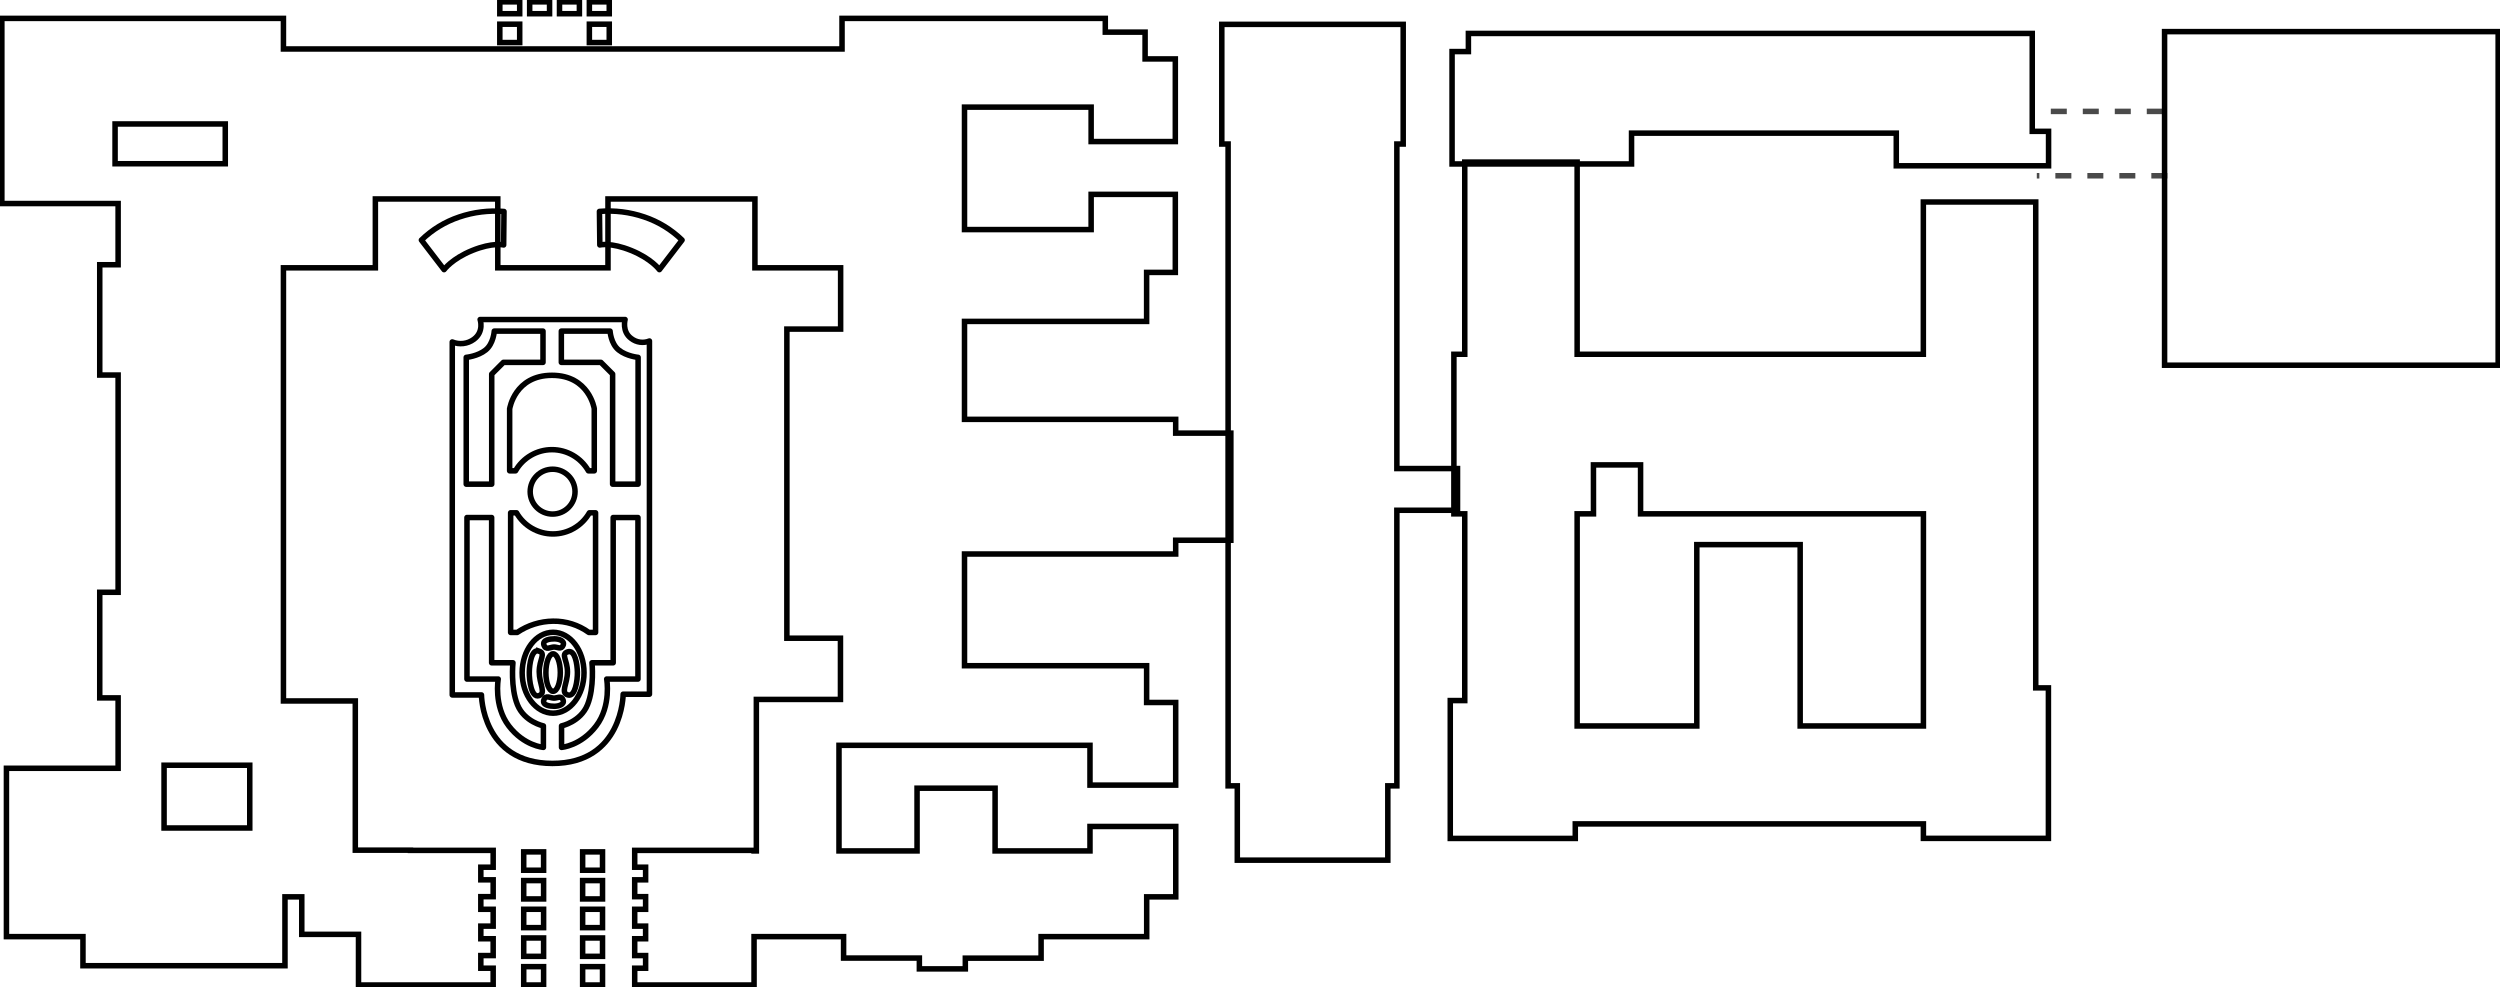
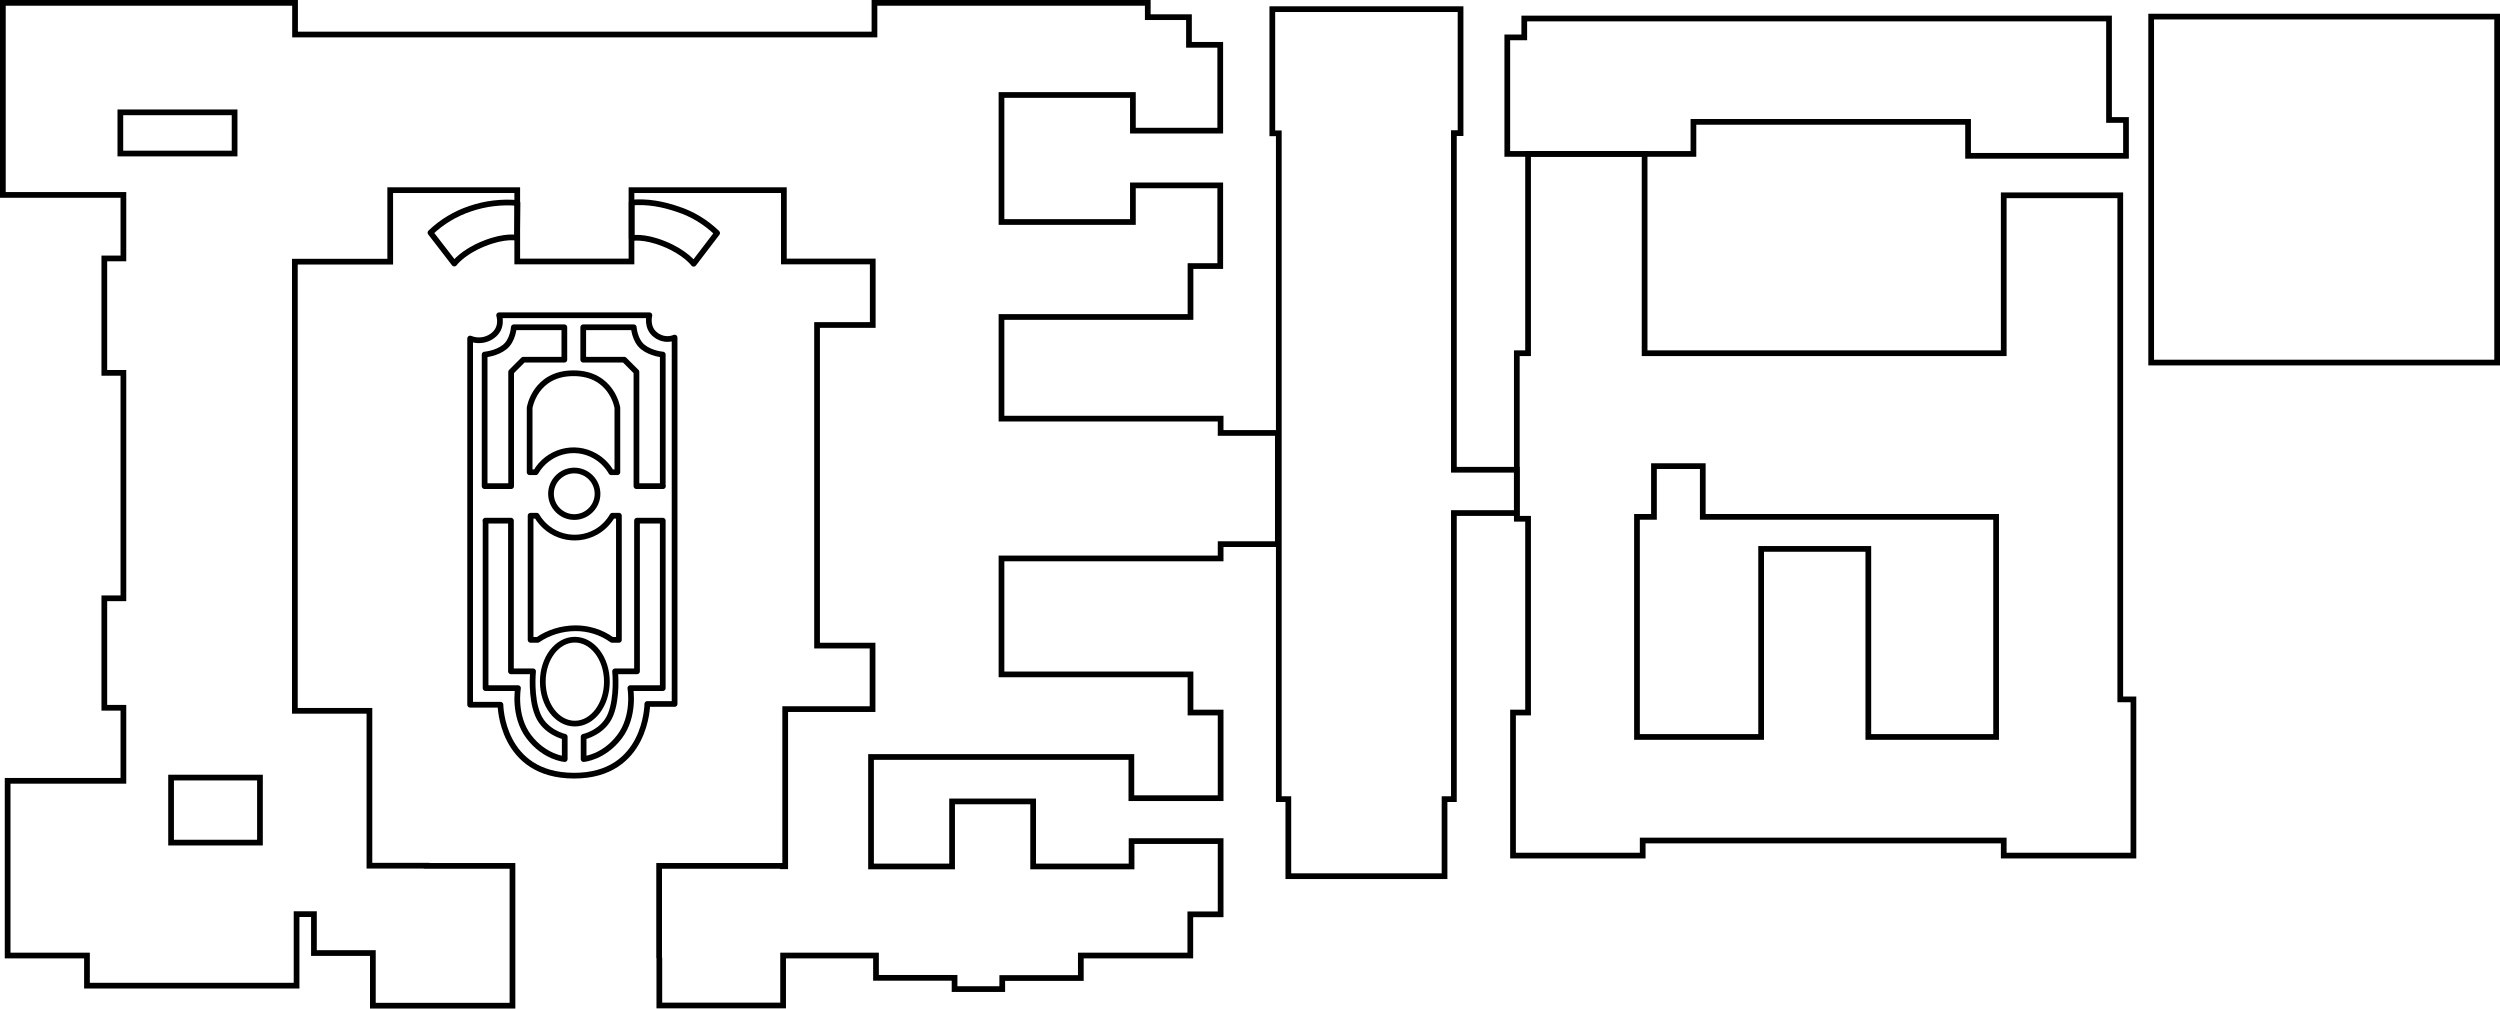
- <svg xmlns="http://www.w3.org/2000/svg" id="svg2" viewBox="0 0 1359.82 536.78">
-   <defs>
-     <style>
-             .cls-1,.cls-2,.cls-3,.cls-4,.cls-5{fill:none;stroke:#000;stroke-width:3px}.cls-1{stroke-miterlimit:10}.cls-2,.cls-3{stroke-linejoin:round}.cls-3{stroke-linecap:round}.cls-4,.cls-5{stroke-miterlimit:2.18}.cls-5{stroke-opacity:.71;stroke-dasharray:8.7 8.7}
-         </style>
-   </defs>
+ <svg xmlns="http://www.w3.org/2000/svg" version="1.1" id="svg2" x="0px" y="0px" viewBox="0 0 1310.8 528.8" style="enable-background:new 0 0 1310.8 528.8;" xml:space="preserve">
+   <style type="text/css">
+ 	.st0{fill:none;stroke:#000000;stroke-width:3;stroke-miterlimit:10;}
+ 	.st1{fill:none;stroke:#000000;stroke-width:3;stroke-linejoin:round;}
+ 	.st2{fill:none;stroke:#000000;stroke-width:3;stroke-linecap:round;stroke-linejoin:round;}
+ 	.st3{fill:none;stroke:#000000;stroke-width:3;stroke-miterlimit:2.18;}
+ </style>
  <g id="layer2">
    <g id="g4695">
      <g id="g4652">
-         <path id="rect3145" class="cls-1" d="M1,10V110.71H64.25V144h-10V204h10V322.16h-10V379.6h10v38.29H3.5v91.57H45.12v15.82H155V487.82h9.14v20.4H195v27.56h73.25v-9.14h-6.72v-6.88h6.72v-9.15h-6.72v-6.86h6.72v-9.16h-6.72v-6.87h6.72v-9.16h-6.72V471.7h6.72v-9.16H223.26v-.11h-30V381.27H154.17V145.67h50V108.22h66.59v37.45h59.94V108.22h79.92v37.45h46.62V179H428V347.14h29.15v33.3H411.4v82.4h-1.25v-.3H345.23v9.16h5.94v6.86h-5.94v9.16h5.94v6.87h-5.94v9.16h5.94v6.86h-5.94v9.15h5.94v6.88h-5.94v9.14h64.92V509.46h48.7v11.66h41.22V527h25v-5.83h41.21V509.46h57.44V487.82h15.81V449.54H592.87v13.3H541.26V428.72H498.81v34.12H456.35V405.4H592.87v21.65h46.62V382.1H623.68v-20H524.62V301.34H639.49v-7.48h30V235.59h-30V228.1H524.62V174.82h99.06V148.17h15.61V105.72H593.5v19.15H524.62V58.27H593.5V77h45.79V32.05H622.85V17.48H601.2V10H458V26.64H154.17V10ZM62.59,67.43h59.94V89.06H62.59V67.43Zm26.65,348.8h46.61v34.14H89.24V416.23Z" />
-         <g id="g3268">
-           <rect id="rect3227" class="cls-1" x="284.86" y="463.36" width="10.82" height="9.99" />
-           <rect id="rect3227-1" class="cls-1" x="284.86" y="478.97" width="10.82" height="9.99" />
-           <rect id="rect3227-7" class="cls-1" x="284.86" y="494.58" width="10.82" height="9.99" />
-           <rect id="rect3227-11" class="cls-1" x="284.86" y="510.19" width="10.82" height="9.99" />
-           <rect id="rect3227-5" class="cls-1" x="284.86" y="525.79" width="10.82" height="9.99" />
-         </g>
-         <g id="g3268-2">
-           <rect id="rect3227-76" class="cls-1" x="316.91" y="463.36" width="10.82" height="9.99" />
-           <rect id="rect3227-1-1" class="cls-1" x="316.91" y="478.97" width="10.82" height="9.99" />
-           <rect id="rect3227-7-4" class="cls-1" x="316.91" y="494.58" width="10.82" height="9.99" />
-           <rect id="rect3227-11-2" class="cls-1" x="316.91" y="510.19" width="10.82" height="9.99" />
-           <rect id="rect3227-5-3" class="cls-1" x="316.91" y="525.79" width="10.82" height="9.99" />
-         </g>
-         <rect id="rect3227-7-5" class="cls-1" x="271.86" y="1" width="10.82" height="6.46" />
-         <rect id="rect3227-11-7" class="cls-1" x="320.57" y="13.16" width="10.82" height="9.99" />
-         <rect id="rect3227-5-6" class="cls-1" x="271.86" y="13.16" width="10.82" height="9.99" />
-         <rect id="rect3227-7-5-1" class="cls-1" x="320.57" y="1" width="10.82" height="6.46" />
-         <rect id="rect3227-7-5-8" class="cls-1" x="288.1" y="1" width="10.82" height="6.46" />
-         <rect id="rect3227-7-5-9" class="cls-1" x="304.33" y="1" width="10.82" height="6.46" />
-         <path id="path3364" class="cls-2" d="M229.21,130.58l12.33,16.08s4.27-5.92,15.35-10.42,17.06-3,17.06-3l.19-18.21a60.17,60.17,0,0,0-24.35,3A54.25,54.25,0,0,0,229.21,130.58Z" />
-         <path id="path3364-9" class="cls-2" d="M371,130.58l-12.33,16.08s-4.27-5.92-15.35-10.42-17.06-3-17.06-3L326.06,115a60.17,60.17,0,0,1,24.35,3A54.25,54.25,0,0,1,371,130.58Z" />
-         <path id="path4193" class="cls-2" d="M312.78,267.42a12.2,12.2,0,1,1-12.2-12.2A12.2,12.2,0,0,1,312.78,267.42Z" />
-         <path id="rect4195" class="cls-3" d="M277.21,222.27v33.82h3.2a22.83,22.83,0,0,1,39.65,0h3.18V222.27s-2.79-18.13-23-18.13-23,18.13-23,18.13Z" />
-         <path id="rect4195-5" class="cls-3" d="M277.75,344V278.93h3.19a22.84,22.84,0,0,0,39.65,0h3.35V344h-3.65a32.36,32.36,0,0,0-19.45-6.13A35.33,35.33,0,0,0,281.33,344Z" />
-         <path id="path4260" class="cls-3" d="M254,281.5h13.42v79H279s-1.35,13.49,2.45,22.84,14.12,11.5,14.12,11.5v11.68s-10.51-.77-18.83-11.68S271,369.36,271,369.36H254Z" />
-         <path id="path4262" class="cls-3" d="M261.88,378H246V186a12,12,0,0,0,11.68-1.39c5.79-4.22,3.48-10.81,3.48-10.81H340s-1.82,6.52,3.31,10.28a10,10,0,0,0,9.94,1.4V377.6h-14.3s-.16,37.72-38.52,37.65S261.88,378,261.88,378Z" />
-         <path id="path4264" class="cls-3" d="M253.6,263.35h13.86V203.46l6.36-6.36h21.53v-17h-26.5s-.4,6.84-4.7,10.28-10.55,4-10.55,4Z" />
-         <path id="path4264-4" class="cls-3" d="M347.08,263.35H333.22V203.46l-6.36-6.36H305.33v-17h26.5s.4,6.84,4.71,10.28,10.54,4,10.54,4Z" />
-         <path id="path4260-3" class="cls-3" d="M347,281.5H333.53v79H322s1.36,13.49-2.44,22.84-14.12,11.5-14.12,11.5v11.68s10.5-.77,18.83-11.68S330,369.36,330,369.36H347Z" />
-         <path id="path4302" class="cls-3" d="M317.67,365.92c0,12.13-7.54,22-16.83,22s-16.82-9.83-16.82-22,7.53-22,16.82-22,16.83,9.84,16.83,22Z" />
-         <path id="path4304" class="cls-3" d="M304.77,365.83c0,5.63-1.76,10.2-3.93,10.2s-3.92-4.57-3.92-10.2h0c0-5.63,1.76-10.2,3.92-10.2S304.77,360.2,304.77,365.83Z" />
-         <path id="path4308" class="cls-4" d="M293.13,354.15c-4-1.35-5.14,7.05-5.23,11.44s1.13,14.15,5.23,12.8.17-6.2.17-13,3.82-9.92-.17-11.27Z" />
-         <path id="path4308-1" class="cls-4" d="M308.83,354.54c4-1.3,5.14,6.83,5.23,11.07s-1.13,13.69-5.23,12.39-.17-6-.17-12.56S304.84,355.85,308.83,354.54Z" />
-         <path id="path4308-1-2" class="cls-4" d="M306.26,380.66c1,2.59-2.5,3.5-4.75,3.51s-6.72-.49-5.7-3.45,3.58-1,5.51-1,3.94-1.61,4.94,1Z" />
-         <path id="path4308-1-2-3" class="cls-4" d="M306.32,351c1-2.59-2.51-3.51-4.75-3.52s-6.73.5-5.7,3.45,3.58,1,5.51,1,3.94,1.61,4.94-1Z" />
-         <path id="rect4364" class="cls-1" d="M664.57,13.25V78.34H668v349.1H673v40.43h81.87V427.44h4.92V277.55h33V254.86h-33V78.34h3.45V13.25Z" />
-         <path id="rect4376" class="cls-1" d="M796.72,88.18V192.7h-5.91v86.79h5.91V381.05h-7.88v75h68v-7.91h189.35V456h68V374.15h-6.9V109.87h-61.13V192.7H857.85V88.18Zm70,164.68h25.63v26.63h153.85V394.87H979.16V296.25H922.94v98.62H857.85V279.49h8.89Z" />
-         <path id="rect4397" class="cls-1" d="M798.7,18.19v9.86h-8.88V89.18h97.62V72.42h144V90.18h82.83V71.44h-8.87V18.19Z" />
-         <rect id="rect4404" class="cls-1" x="1177.37" y="17.2" width="181.45" height="181.45" />
-         <path id="path4407" class="cls-5" d="M1176.39,60.59h-71" />
-         <path id="path4407-3" class="cls-5" d="M1178.87,95.6h-71" />
+         <path id="rect3145" class="st0" d="M345.7,518.1v9.1h64.9V501h48.7v11.7h41.2v5.9h25v-5.8h41.2V501h57.4v-21.6H640V441h-46.7     v13.3h-51.6v-34.1h-42.5v34.1h-42.5v-57.4h136.5v21.6H640v-44.9h-15.8v-20h-99.1v-60.8H640v-7.5h30v-58.3h-30v-7.5H525.1v-53.3     h99.1v-26.7h15.6V97.2H594v19.2h-68.9V49.8H594v18.7h45.8v-45h-16.4V9h-21.6V1.5H458.5v16.6H154.7V1.5H1.5v100.7h63.2v33.3h-10     v60h10v118.2h-10v57.4h10v38.3H4V501h41.6v15.8h109.9v-37.5h9.1v20.4h30.9v27.6h73.2v-9.1l0,0v-6.9l0,0v-9.1l0,0v-6.9l0,0v-9.2     l0,0v-6.9l0,0v-9.2l0,0v-6.9l0,0V454h-45v-0.1h-30v-81.2h-39.1V137.2h50V99.7h66.6v37.4h59.9V99.7h79.9v37.4h46.6v33.3h-29.2     v168.1h29.1v33.3h-45.8v82.4h-1.2V454h-64.9v9.2l0,0v6.9l0,0v9.2v6.9l0,0l0,0v9.2v6.9 M345.7,502.1v9.2v6.9 M63.1,58.9H123v21.6     H63.1V58.9z M89.7,407.7h46.6v34.1H89.7V407.7L89.7,407.7z" />
+         <path id="path3364" class="st1" d="M225.7,122l12.5,16.2c0,0,4.3-6,15.6-10.5c11.2-4.5,17.3-3,17.3-3l0.2-18.3     c-8.4-0.7-16.8,0.3-24.7,3C238.8,112,231.6,116.3,225.7,122z" />
+         <path id="path3364_1_" class="st1" d="M355.4,109.7c-7.8-2.7-15.9-4.2-24.2-3.5v18.7c0,0,6-1.5,17.1,3     c11.1,4.5,15.4,10.4,15.4,10.4l12.3-16.1C370.1,116.5,363.1,112.2,355.4,109.7z" />
+         <path id="path4193" class="st1" d="M313.3,258.9c0,6.7-5.5,12.2-12.2,12.2c-6.7,0-12.2-5.5-12.2-12.2c0-6.7,5.5-12.2,12.2-12.2     S313.3,252.2,313.3,258.9L313.3,258.9z" />
+         <path id="rect4195" class="st2" d="M277.7,213.8v33.8h3.2c6.3-10.9,20.2-14.8,31.1-8.5c3.5,2,6.5,5,8.5,8.5h3.2v-33.8     c0,0-2.8-18.1-23-18.1S277.7,213.8,277.7,213.8L277.7,213.8z" />
+         <path id="rect4195-5" class="st2" d="M278.2,335.5v-65.1h3.2c6.3,10.9,20.2,14.7,31.2,8.5c3.5-2,6.5-5,8.5-8.5h3.4v65.1h-3.6     c-5.7-4.1-12.5-6.2-19.5-6.1c-7,0.1-13.8,2.2-19.5,6.1H278.2z" />
+         <path id="path4260" class="st2" d="M254.5,273h13.4v79h11.6c0,0-1.4,13.5,2.5,22.8s14.1,11.5,14.1,11.5V398     c0,0-10.5-0.8-18.8-11.7s-5.7-25.5-5.7-25.5h-17V273z" />
+         <path id="path4262" class="st2" d="M262.4,369.5h-15.9v-192c3.9,1.6,8.3,1.1,11.7-1.4c5.8-4.2,3.5-10.8,3.5-10.8h78.8     c0,0-1.8,6.5,3.3,10.3c2.8,2.2,6.6,2.8,9.9,1.4v192.1h-14.3c0,0-0.2,37.7-38.5,37.6S262.4,369.5,262.4,369.5z" />
+         <path id="path4264" class="st2" d="M254.1,254.9H268V195l6.4-6.4h21.5v-17h-26.5c0,0-0.4,6.8-4.7,10.3s-10.6,4-10.6,4     L254.1,254.9z" />
+         <path id="path4264-4" class="st2" d="M347.6,254.9h-13.9V195l-6.4-6.4h-21.5v-17h26.5c0,0,0.4,6.8,4.7,10.3s10.5,4,10.5,4V254.9z     " />
+         <path id="path4260-3" class="st2" d="M347.5,273H334v79h-11.5c0,0,1.4,13.5-2.4,22.8s-14.1,11.5-14.1,11.5V398     c0,0,10.5-0.8,18.8-11.7s5.7-25.5,5.7-25.5h17V273z" />
+         <path id="path4302" class="st2" d="M318.2,357.4c0,12.1-7.5,22-16.8,22s-16.8-9.8-16.8-22s7.5-22,16.8-22     S318.2,345.3,318.2,357.4z" />
+         <path id="path4308_1_" class="st3" d="M288.4,357.1" />
+         <path id="path4308-1_1_" class="st3" d="M314.6,357.1" />
+         <path id="path4308-1-2_3_" class="st3" d="M296.3,372.2" />
+         <path id="path4308-1-2_2_" class="st3" d="M302,375.7" />
+         <path id="path4308-1-2-3_1_" class="st3" d="M302.1,339" />
+         <path id="rect4364" class="st0" d="M667.1,4.8v65.1h3.4v349.1h5v40.4h81.9v-40.4h4.9V269h33v-22.7h-33V69.8h3.5V4.8H667.1z" />
+         <path id="rect4376" class="st0" d="M801.2,80.7v104.5h-5.9V272h5.9v101.6h-7.9v75h68v-7.9h189.3v7.9h68v-81.9h-6.9V102.4h-61.1     v82.8H862.3V80.7H801.2z M867.2,244.4h25.6V271h153.8v115.4h-67v-98.6h-56.2v98.6h-65.1V271h8.9L867.2,244.4z" />
+         <path id="rect4397" class="st0" d="M799.2,9.7v9.9h-8.9v61.1h97.6V63.9h144v17.8h82.8V62.9h-8.9V9.7H799.2z" />
+         <rect id="rect4404" x="1127.9" y="8.7" class="st0" width="181.4" height="181.4" />
      </g>
    </g>
  </g>
</svg>
